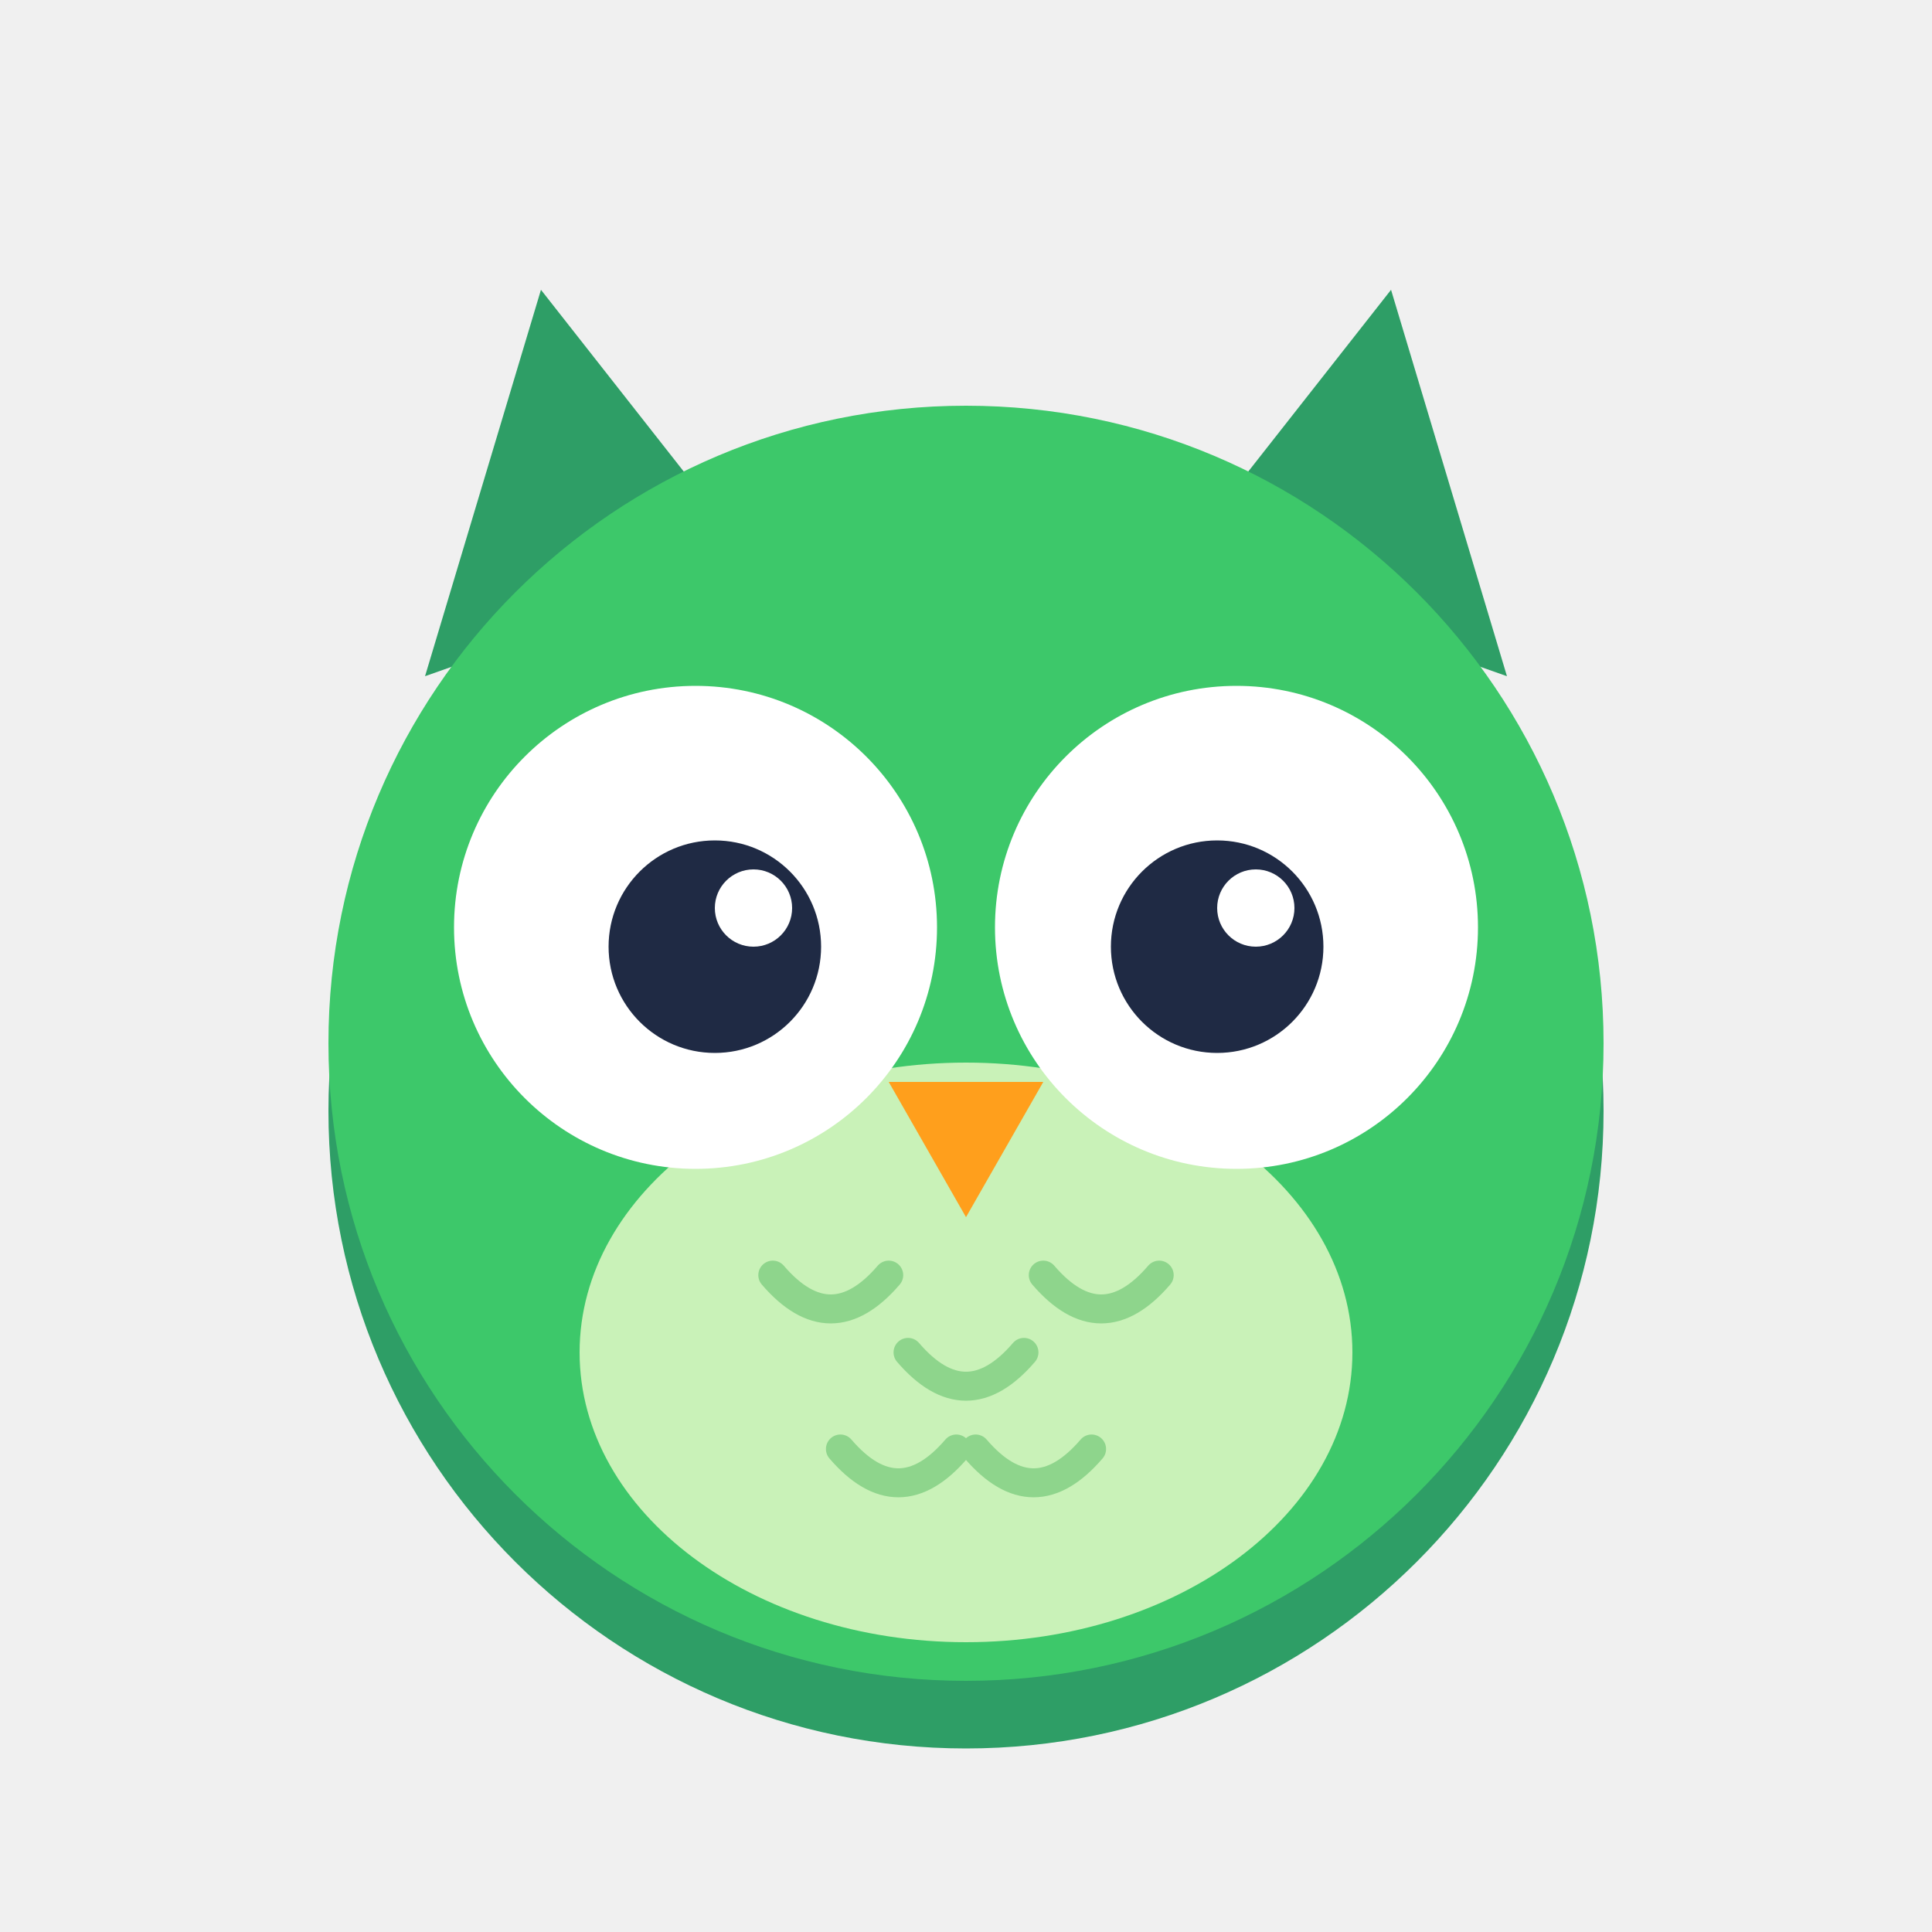
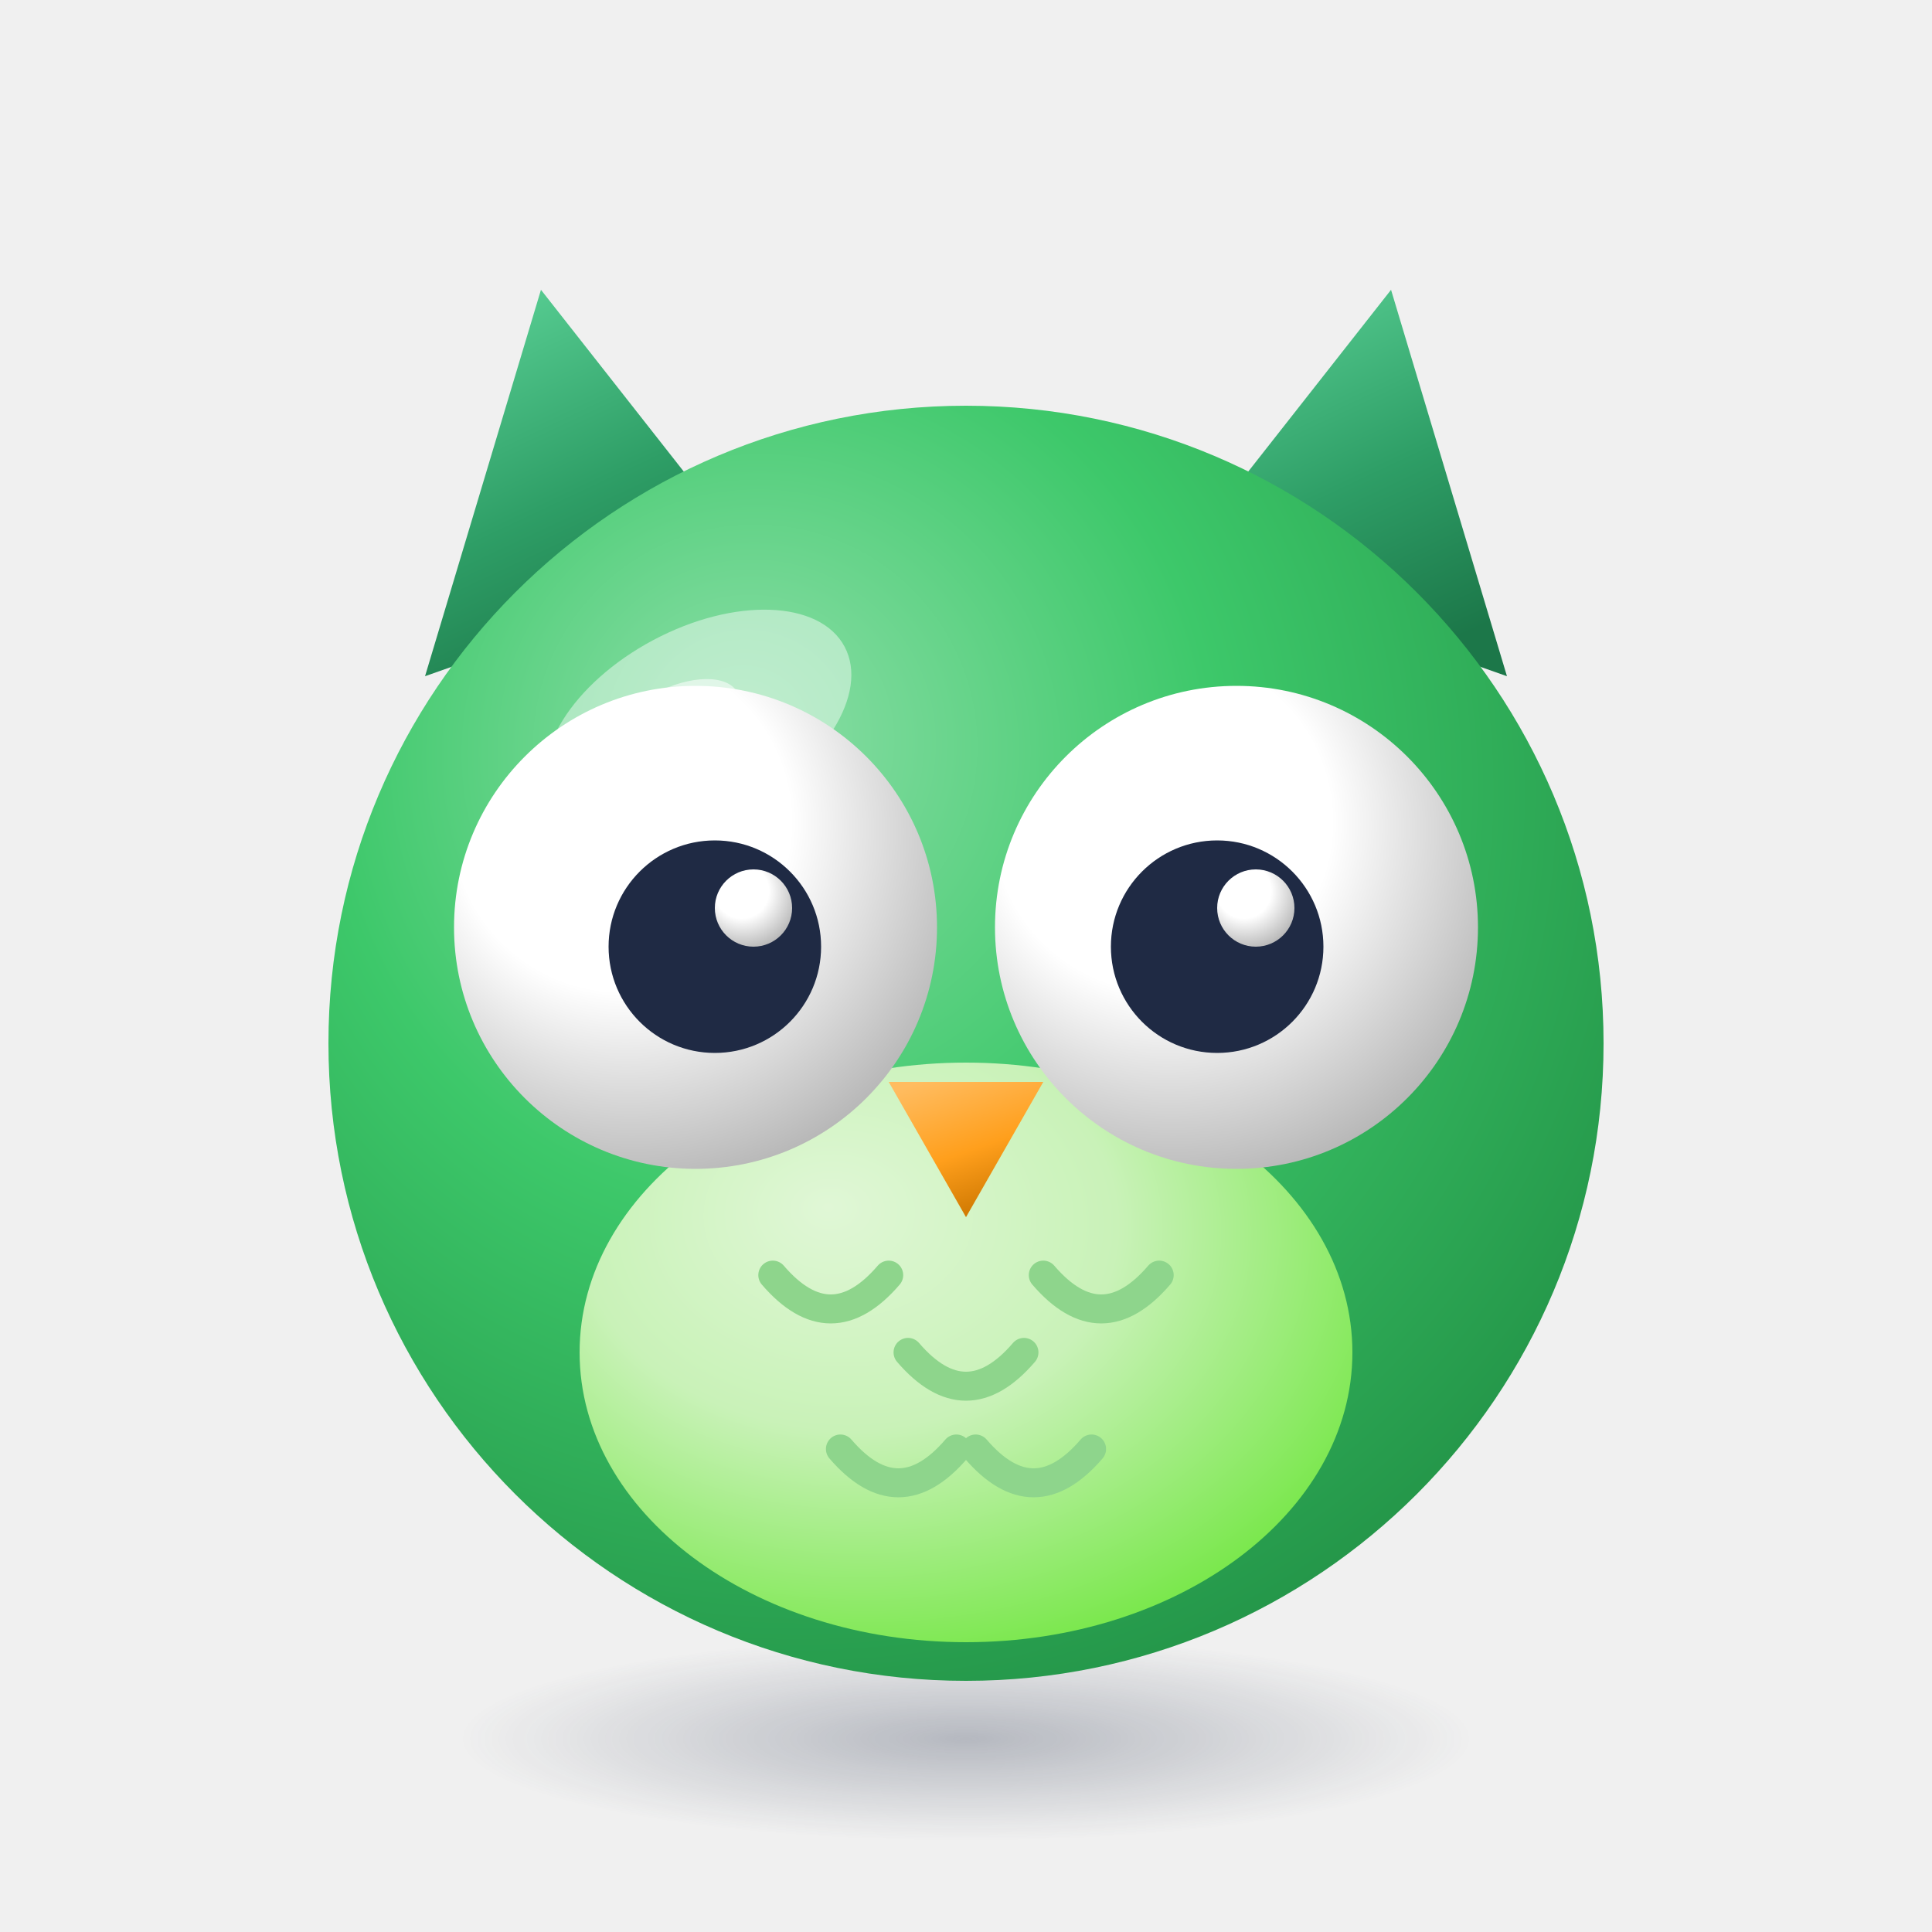
<svg xmlns="http://www.w3.org/2000/svg" width="200" height="200" viewBox="0 0 200 200">
-   <path d="M44 70 L56 30 L78 58Z" fill="#2E9E66" />
-   <path d="M156 70 L144 30 L122 58Z" fill="#2E9E66" />
-   <ellipse cx="100" cy="115" rx="66" ry="66" fill="#2E9E66" />
-   <ellipse cx="100" cy="108" rx="66" ry="66" fill="#3DC86A" />
-   <ellipse cx="100" cy="140" rx="40" ry="30" fill="#C9F2B8" />
+   <defs>
+     <linearGradient id="l2E9E66" x1="0.2" y1="0" x2="0.6" y2="1">
+       <stop offset="0" stop-color="#59CF94" />
+       <stop offset="0.55" stop-color="#2E9E66" />
+       <stop offset="1" stop-color="#1C7749" />
+     </linearGradient>
+     <radialGradient id="r3DC86A" cx="0.38" cy="0.32" r="0.78" fx="0.32" fy="0.25">
+       <stop offset="0" stop-color="#8EDFA9" />
+       <stop offset="0.45" stop-color="#3DC86A" />
+       <stop offset="1" stop-color="#219045" />
+     </radialGradient>
+     <radialGradient id="rC9F2B8" cx="0.38" cy="0.32" r="0.78" fx="0.32" fy="0.25">
+       <stop offset="0" stop-color="#E0F7D6" />
+       <stop offset="0.45" stop-color="#C9F2B8" />
+       <stop offset="1" stop-color="#6EE63C" />
+     </radialGradient>
+     <radialGradient id="rFFFFFF" cx="0.38" cy="0.32" r="0.78" fx="0.32" fy="0.25">
+       <stop offset="0" stop-color="#FFFFFF" />
+       <stop offset="0.45" stop-color="#FFFFFF" />
+       <stop offset="1" stop-color="#ADADAD" />
+     </radialGradient>
+     <linearGradient id="lFF9F1C" x1="0.2" y1="0" x2="0.6" y2="1">
+       <stop offset="0" stop-color="#FFBC60" />
+       <stop offset="0.55" stop-color="#FF9F1C" />
+       <stop offset="1" stop-color="#CC7600" />
+     </linearGradient>
+     <radialGradient id="gnd" cx="0.5" cy="0.5" r="0.5">
+       <stop offset="0" stop-color="#1F2A44" stop-opacity="0.28" />
+       <stop offset="1" stop-color="#1F2A44" stop-opacity="0" />
+     </radialGradient>
+   </defs>
+   <path d="M44 70 L56 30 L78 58Z" fill="url(#l2E9E66)" />
+   <path d="M156 70 L144 30 L122 58Z" fill="url(#l2E9E66)" />
+   <ellipse cx="100" cy="180" rx="52.8" ry="10.56" fill="url(#gnd)" />
+   <ellipse cx="100" cy="108" rx="66" ry="66" fill="url(#r3DC86A)" />
+   <ellipse cx="72.28" cy="75.0" rx="17.16" ry="9.9" fill="#FFFFFF" opacity="0.45" transform="rotate(-28 72.28 75.0)" />
+   <ellipse cx="69.706" cy="74.01" rx="7.722" ry="3.96" fill="#FFFFFF" opacity="0.55" transform="rotate(-28 72.28 75.0)" />
+   <ellipse cx="100" cy="140" rx="40" ry="30" fill="url(#rC9F2B8)" />
  <path d="M80 132 Q86 139 92 132" fill="none" stroke="#8ED58C" stroke-width="3" stroke-linecap="round" stroke-linejoin="round" />
  <path d="M94 140 Q100 147 106 140" fill="none" stroke="#8ED58C" stroke-width="3" stroke-linecap="round" stroke-linejoin="round" />
  <path d="M108 132 Q114 139 120 132" fill="none" stroke="#8ED58C" stroke-width="3" stroke-linecap="round" stroke-linejoin="round" />
  <path d="M87 150 Q93 157 99 150" fill="none" stroke="#8ED58C" stroke-width="3" stroke-linecap="round" stroke-linejoin="round" />
  <path d="M101 150 Q107 157 113 150" fill="none" stroke="#8ED58C" stroke-width="3" stroke-linecap="round" stroke-linejoin="round" />
-   <circle cx="72" cy="96" r="25" fill="#FFFFFF" />
-   <circle cx="128" cy="96" r="25" fill="#FFFFFF" />
+   <circle cx="72" cy="96" r="25" fill="url(#rFFFFFF)" />
+   <circle cx="128" cy="96" r="25" fill="url(#rFFFFFF)" />
  <circle cx="74" cy="98" r="11" fill="#1F2A44" />
  <circle cx="126" cy="98" r="11" fill="#1F2A44" />
-   <circle cx="78" cy="94" r="4" fill="#FFFFFF" />
-   <circle cx="130" cy="94" r="4" fill="#FFFFFF" />
-   <path d="M92 112 L108 112 L100 126Z" fill="#FF9F1C" />
+   <circle cx="78" cy="94" r="4" fill="url(#rFFFFFF)" />
+   <circle cx="130" cy="94" r="4" fill="url(#rFFFFFF)" />
+   <path d="M92 112 L108 112 L100 126Z" fill="url(#lFF9F1C)" />
</svg>
